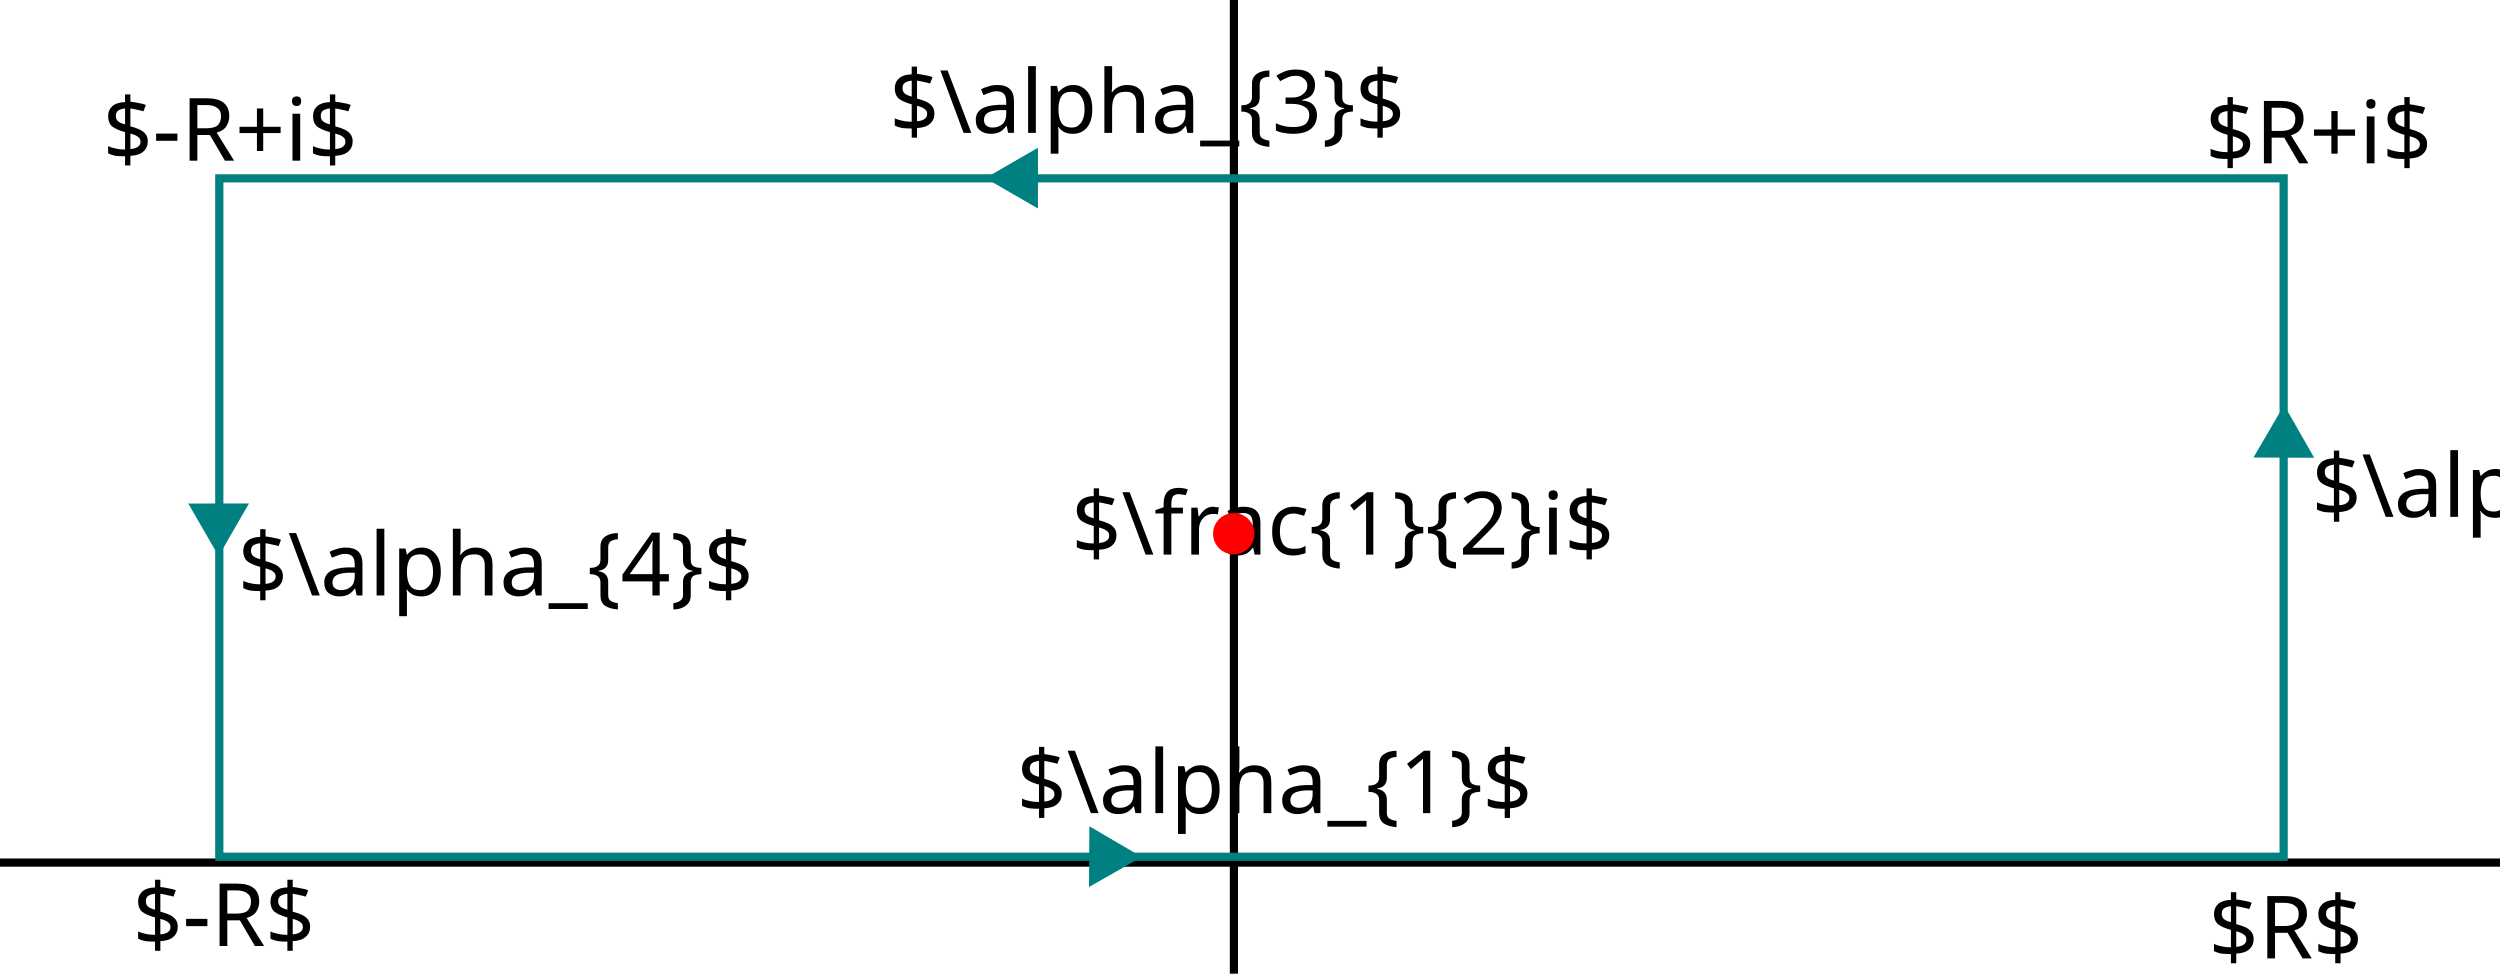
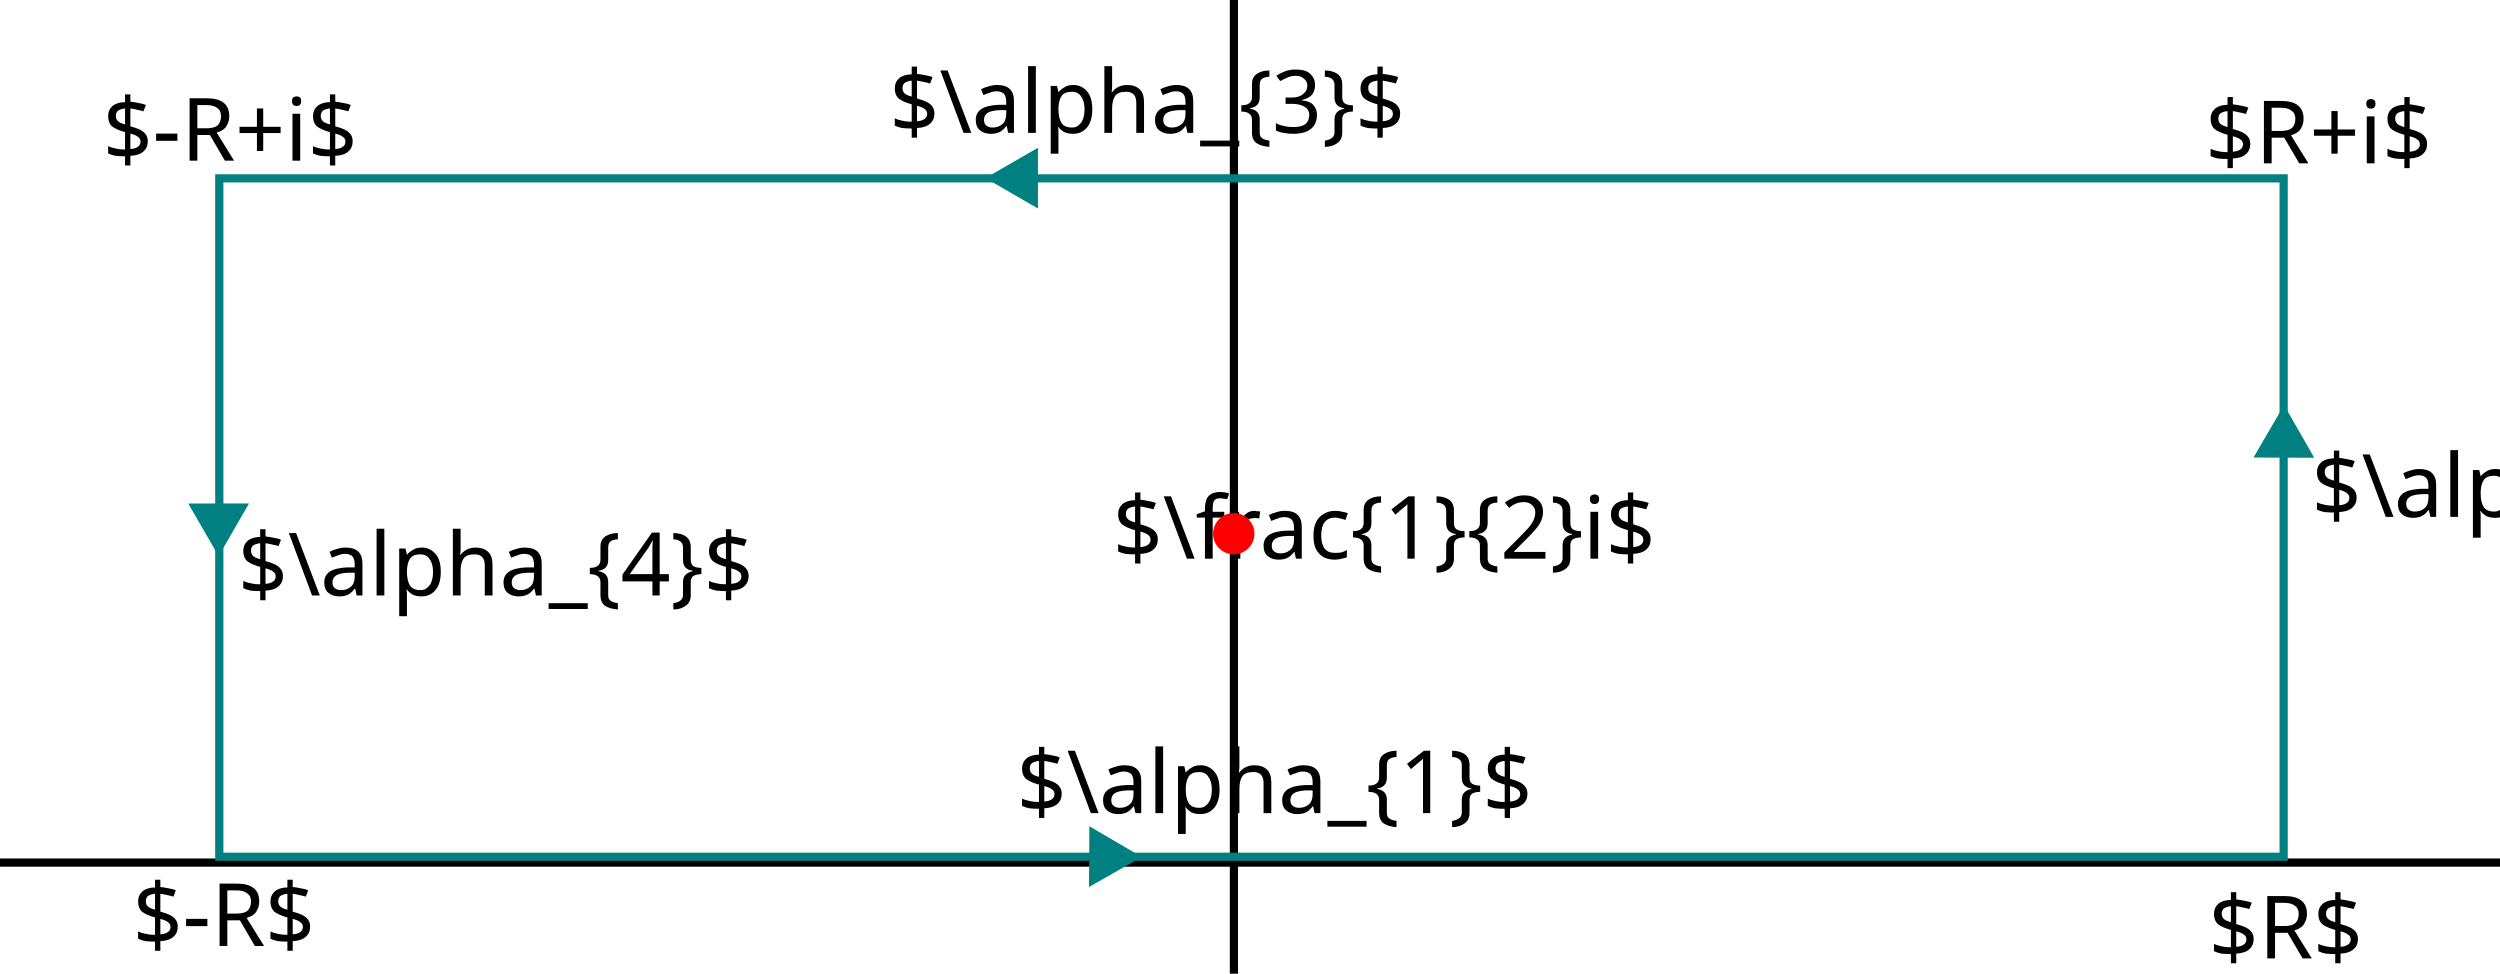
<svg xmlns="http://www.w3.org/2000/svg" width="80.792mm" height="31.47mm" viewBox="0 0 80.792 31.47" version="1.1" id="svg8">
  <defs id="defs2" />
  <g id="layer1" transform="translate(-57.73586,-74.36682)">
-     <text xml:space="preserve" style="font-style:normal;font-weight:normal;font-size:2.822px;line-height:1.25;font-family:sans-serif;fill:#000000;fill-opacity:1;stroke:none;stroke-width:0.265" x="92.364" y="92.29" id="text18">
-       <tspan id="tspan16" x="92.364" y="92.29" style="font-size:2.822px;stroke-width:0.265">$\frac{1}{2}i$</tspan>
+     <text xml:space="preserve" style="font-style:normal;font-weight:normal;font-size:2.822px;line-height:1.25;font-family:sans-serif;fill:#000000;fill-opacity:1;stroke:none;stroke-width:0.265" x="93.7" y="92.423" id="text18">
+       <tspan id="tspan16" x="93.7" y="92.423" style="font-size:2.822px;stroke-width:0.265">$\frac{1}{2}i$</tspan>
    </text>
    <text xml:space="preserve" style="font-style:normal;font-weight:normal;font-size:2.822px;line-height:1.25;font-family:sans-serif;fill:#000000;fill-opacity:1;stroke:none;stroke-width:0.265" x="129.003" y="79.647" id="text18-7">
      <tspan id="tspan16-8" x="129.003" y="79.647" style="font-size:2.822px;stroke-width:0.265">$R+i$</tspan>
    </text>
    <text xml:space="preserve" style="font-style:normal;font-weight:normal;font-size:2.822px;line-height:1.25;font-family:sans-serif;fill:#000000;fill-opacity:1;stroke:none;stroke-width:0.265" x="129.113" y="105.34" id="text18-7-7">
      <tspan id="tspan16-8-2" x="129.113" y="105.34" style="font-size:2.822px;stroke-width:0.265">$R$</tspan>
    </text>
    <text xml:space="preserve" style="font-style:normal;font-weight:normal;font-size:2.822px;line-height:1.25;font-family:sans-serif;fill:#000000;fill-opacity:1;stroke:none;stroke-width:0.265" x="61.057" y="79.558" id="text18-7-2">
      <tspan id="tspan16-8-4" x="61.057" y="79.558" style="font-size:2.822px;stroke-width:0.265">$-R+i$</tspan>
    </text>
    <path style="fill:none;stroke:#000000;stroke-width:0.265px;stroke-linecap:butt;stroke-linejoin:miter;stroke-opacity:1" d="M 57.736,102.243 H 138.528" id="path76" />
    <path style="fill:none;stroke:#000000;stroke-width:0.265px;stroke-linecap:butt;stroke-linejoin:miter;stroke-opacity:1" d="M 97.612,74.367 V 105.833" id="path78" />
    <rect style="fill:none;stroke:#008080;stroke-width:0.265" id="rect80" width="66.713" height="21.923" x="64.823" y="80.131" />
    <circle style="fill:#ff0000;fill-rule:evenodd;stroke-width:0.265" id="path14" cx="97.607" cy="91.615" r="0.668" />
    <text xml:space="preserve" style="font-style:normal;font-weight:normal;font-size:2.822px;line-height:1.25;font-family:sans-serif;fill:#000000;fill-opacity:1;stroke:none;stroke-width:0.265" x="62.029" y="104.939" id="text18-7-7-3">
      <tspan id="tspan16-8-2-3" x="62.029" y="104.939" style="font-size:2.822px;stroke-width:0.265">$-R$</tspan>
    </text>
    <text xml:space="preserve" style="font-style:normal;font-weight:normal;font-size:2.822px;line-height:1.25;font-family:sans-serif;fill:#000000;fill-opacity:1;stroke:none;stroke-width:0.265" x="90.592" y="100.644" id="text18-7-7-3-7">
      <tspan id="tspan16-8-2-3-2" x="90.592" y="100.644" style="font-size:2.822px;stroke-width:0.265">$\alpha_{1}$</tspan>
    </text>
    <text xml:space="preserve" style="font-style:normal;font-weight:normal;font-size:2.822px;line-height:1.25;font-family:sans-serif;fill:#000000;fill-opacity:1;stroke:none;stroke-width:0.265" x="132.443" y="91.071" id="text18-7-7-3-7-2">
      <tspan id="tspan16-8-2-3-2-6" x="132.443" y="91.071" style="font-size:2.822px;stroke-width:0.265">$\alpha_{2}$</tspan>
    </text>
    <text xml:space="preserve" style="font-style:normal;font-weight:normal;font-size:2.822px;line-height:1.25;font-family:sans-serif;fill:#000000;fill-opacity:1;stroke:none;stroke-width:0.265" x="86.481" y="78.662" id="text18-7-7-3-7-2-5">
      <tspan id="tspan16-8-2-3-2-6-2" x="86.481" y="78.662" style="font-size:2.822px;stroke-width:0.265">$\alpha_{3}$</tspan>
    </text>
    <text xml:space="preserve" style="font-style:normal;font-weight:normal;font-size:2.822px;line-height:1.25;font-family:sans-serif;fill:#000000;fill-opacity:1;stroke:none;stroke-width:0.265" x="65.425" y="93.61" id="text18-7-7-3-7-2-5-6">
      <tspan id="tspan16-8-2-3-2-6-2-4" x="65.425" y="93.61" style="font-size:2.822px;stroke-width:0.265">$\alpha_{4}$</tspan>
    </text>
    <path style="fill:#008080;stroke:#008080;stroke-width:0.265" id="path95" d="m 91.147,79.371 0,0.752 0,0.752 -0.651,-0.376 -0.651,-0.376 0.651,-0.376 z" />
    <path style="fill:#008080;stroke:#008080;stroke-width:0.265" id="path95-4" d="m 91.101,94.167 0,0.752 0,0.752 -0.651,-0.376 -0.651,-0.376 0.651,-0.376 z" transform="rotate(-179.6508,92.09515,98.4821)" />
    <path style="fill:#008080;stroke:#008080;stroke-width:0.265" id="path95-3" d="m 87.051,84.84 0,0.752 0,0.752 -0.651,-0.376 -0.651,-0.376 0.651,-0.376 z" transform="rotate(-90.02248,78.5143,99.30212)" />
    <path style="fill:#008080;stroke:#008080;stroke-width:0.265" id="path95-4-9" d="m 91.101,94.167 0,0.752 0,0.752 -0.651,-0.376 -0.651,-0.376 0.651,-0.376 z" transform="rotate(90.224,114.2582,112.1136)" />
  </g>
</svg>
